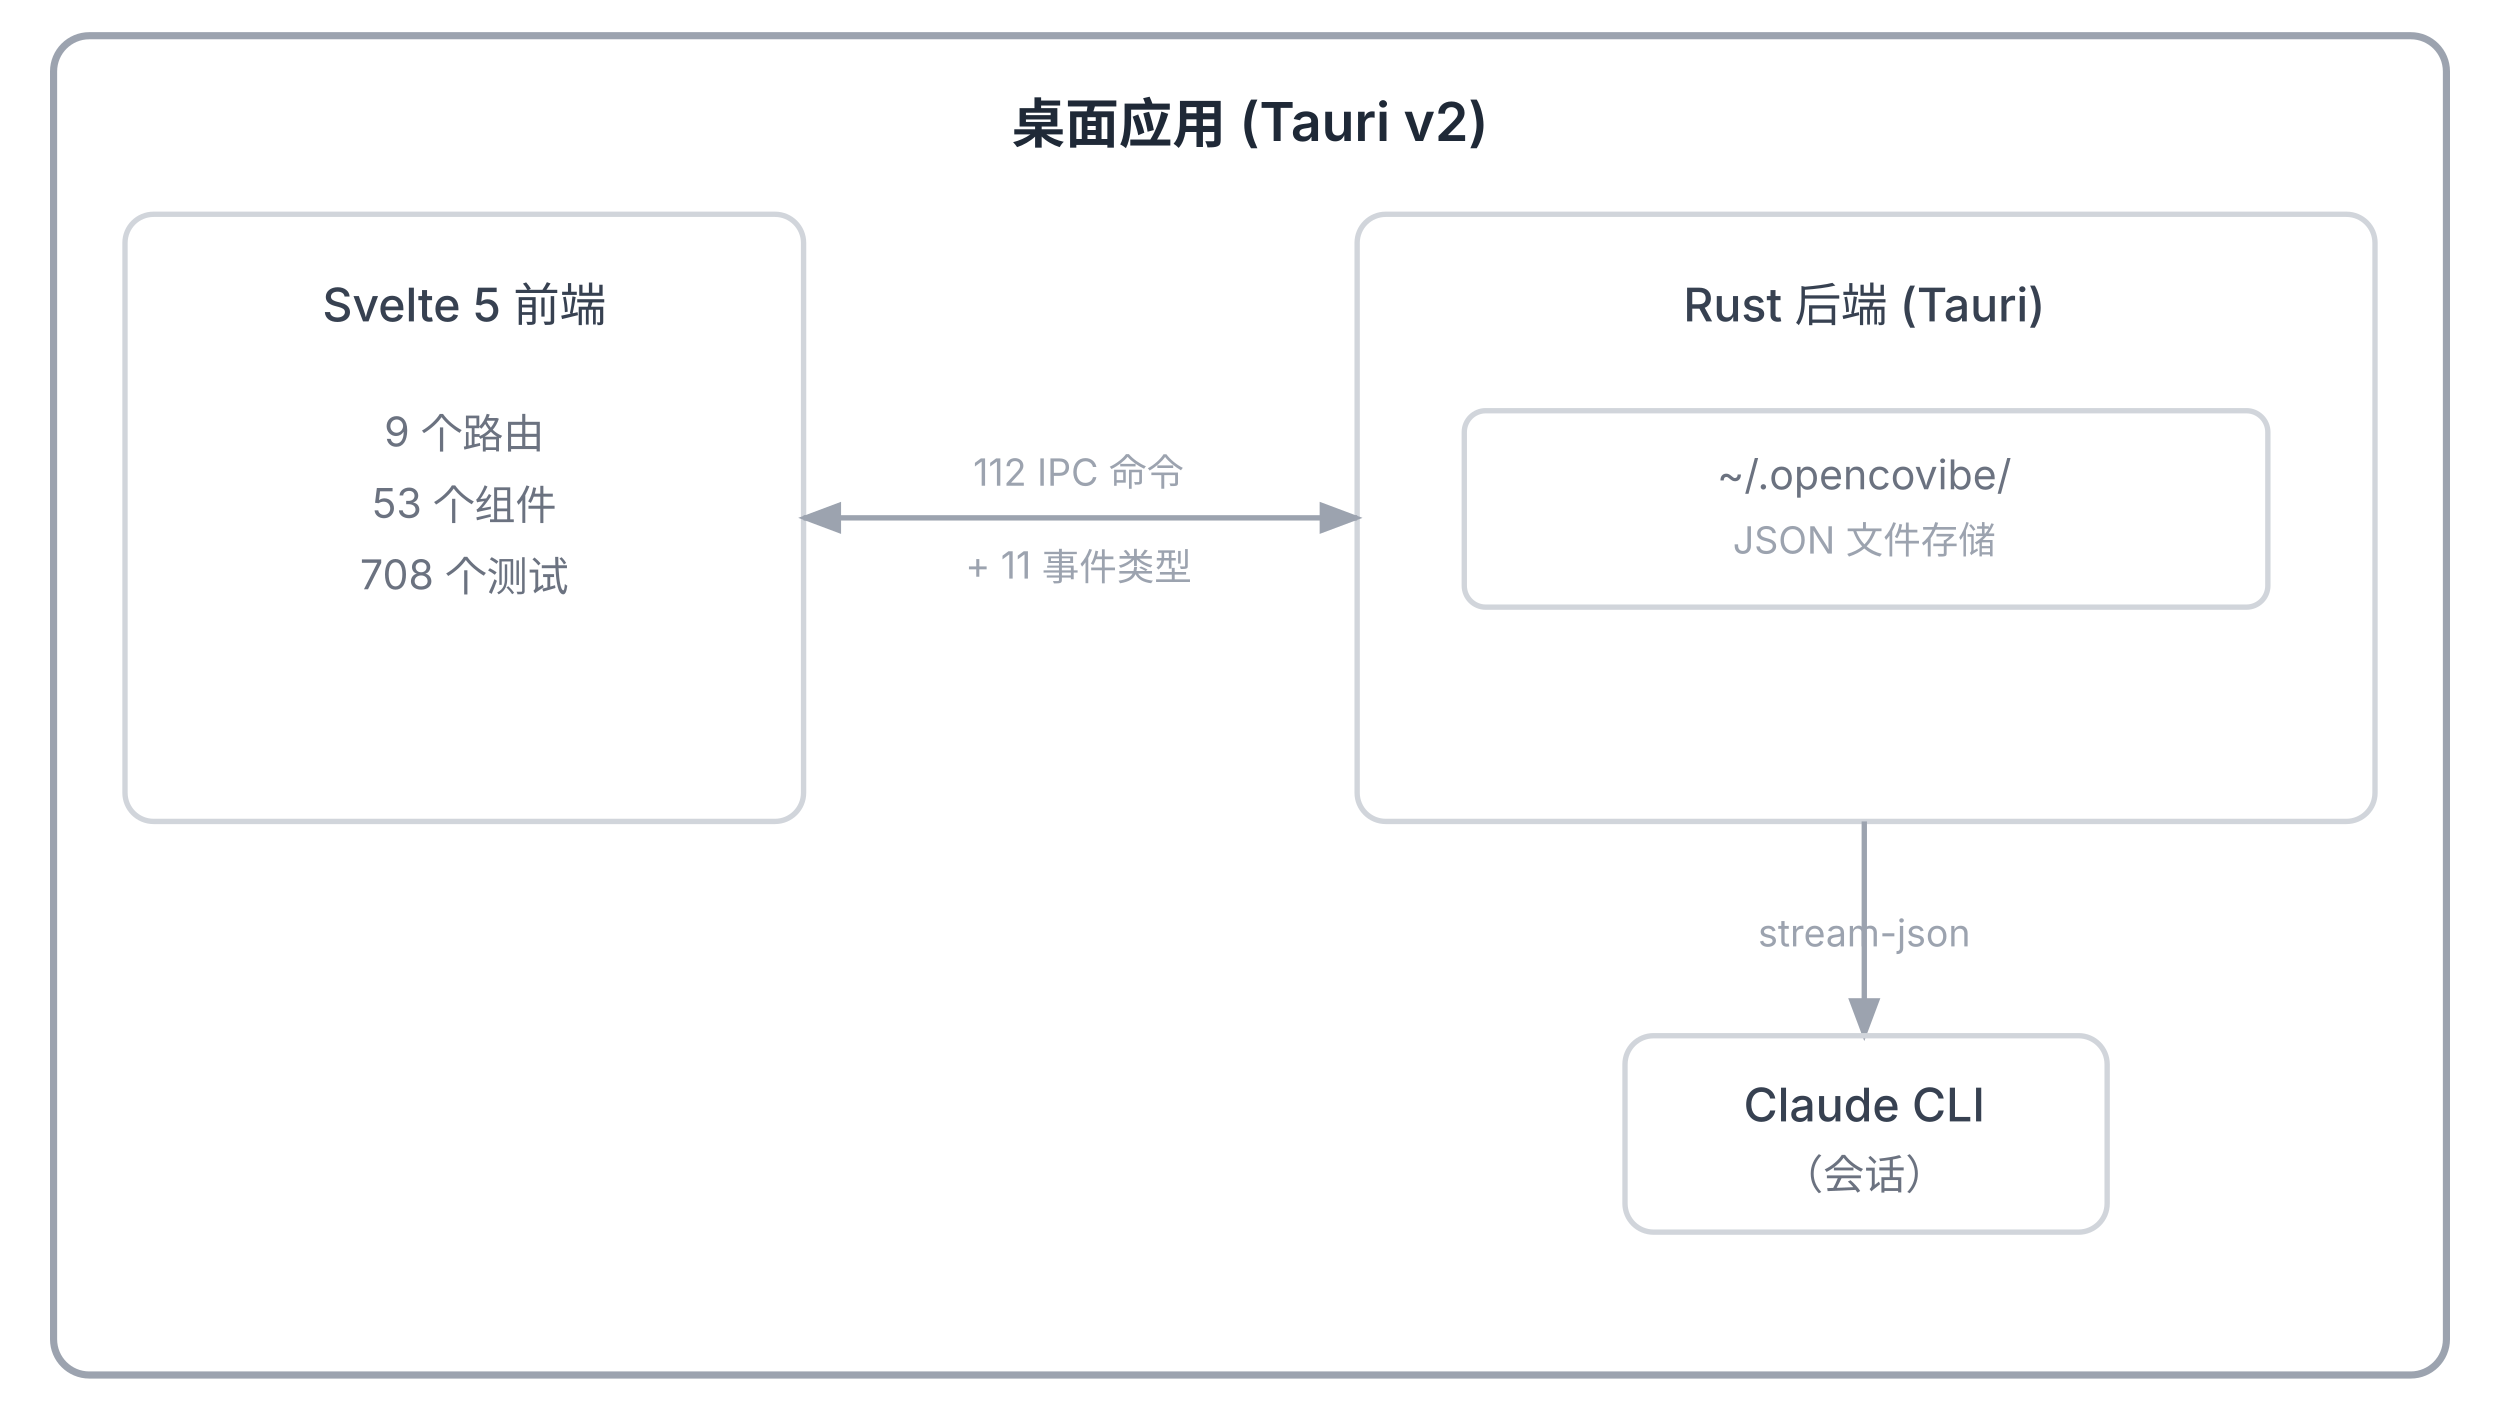
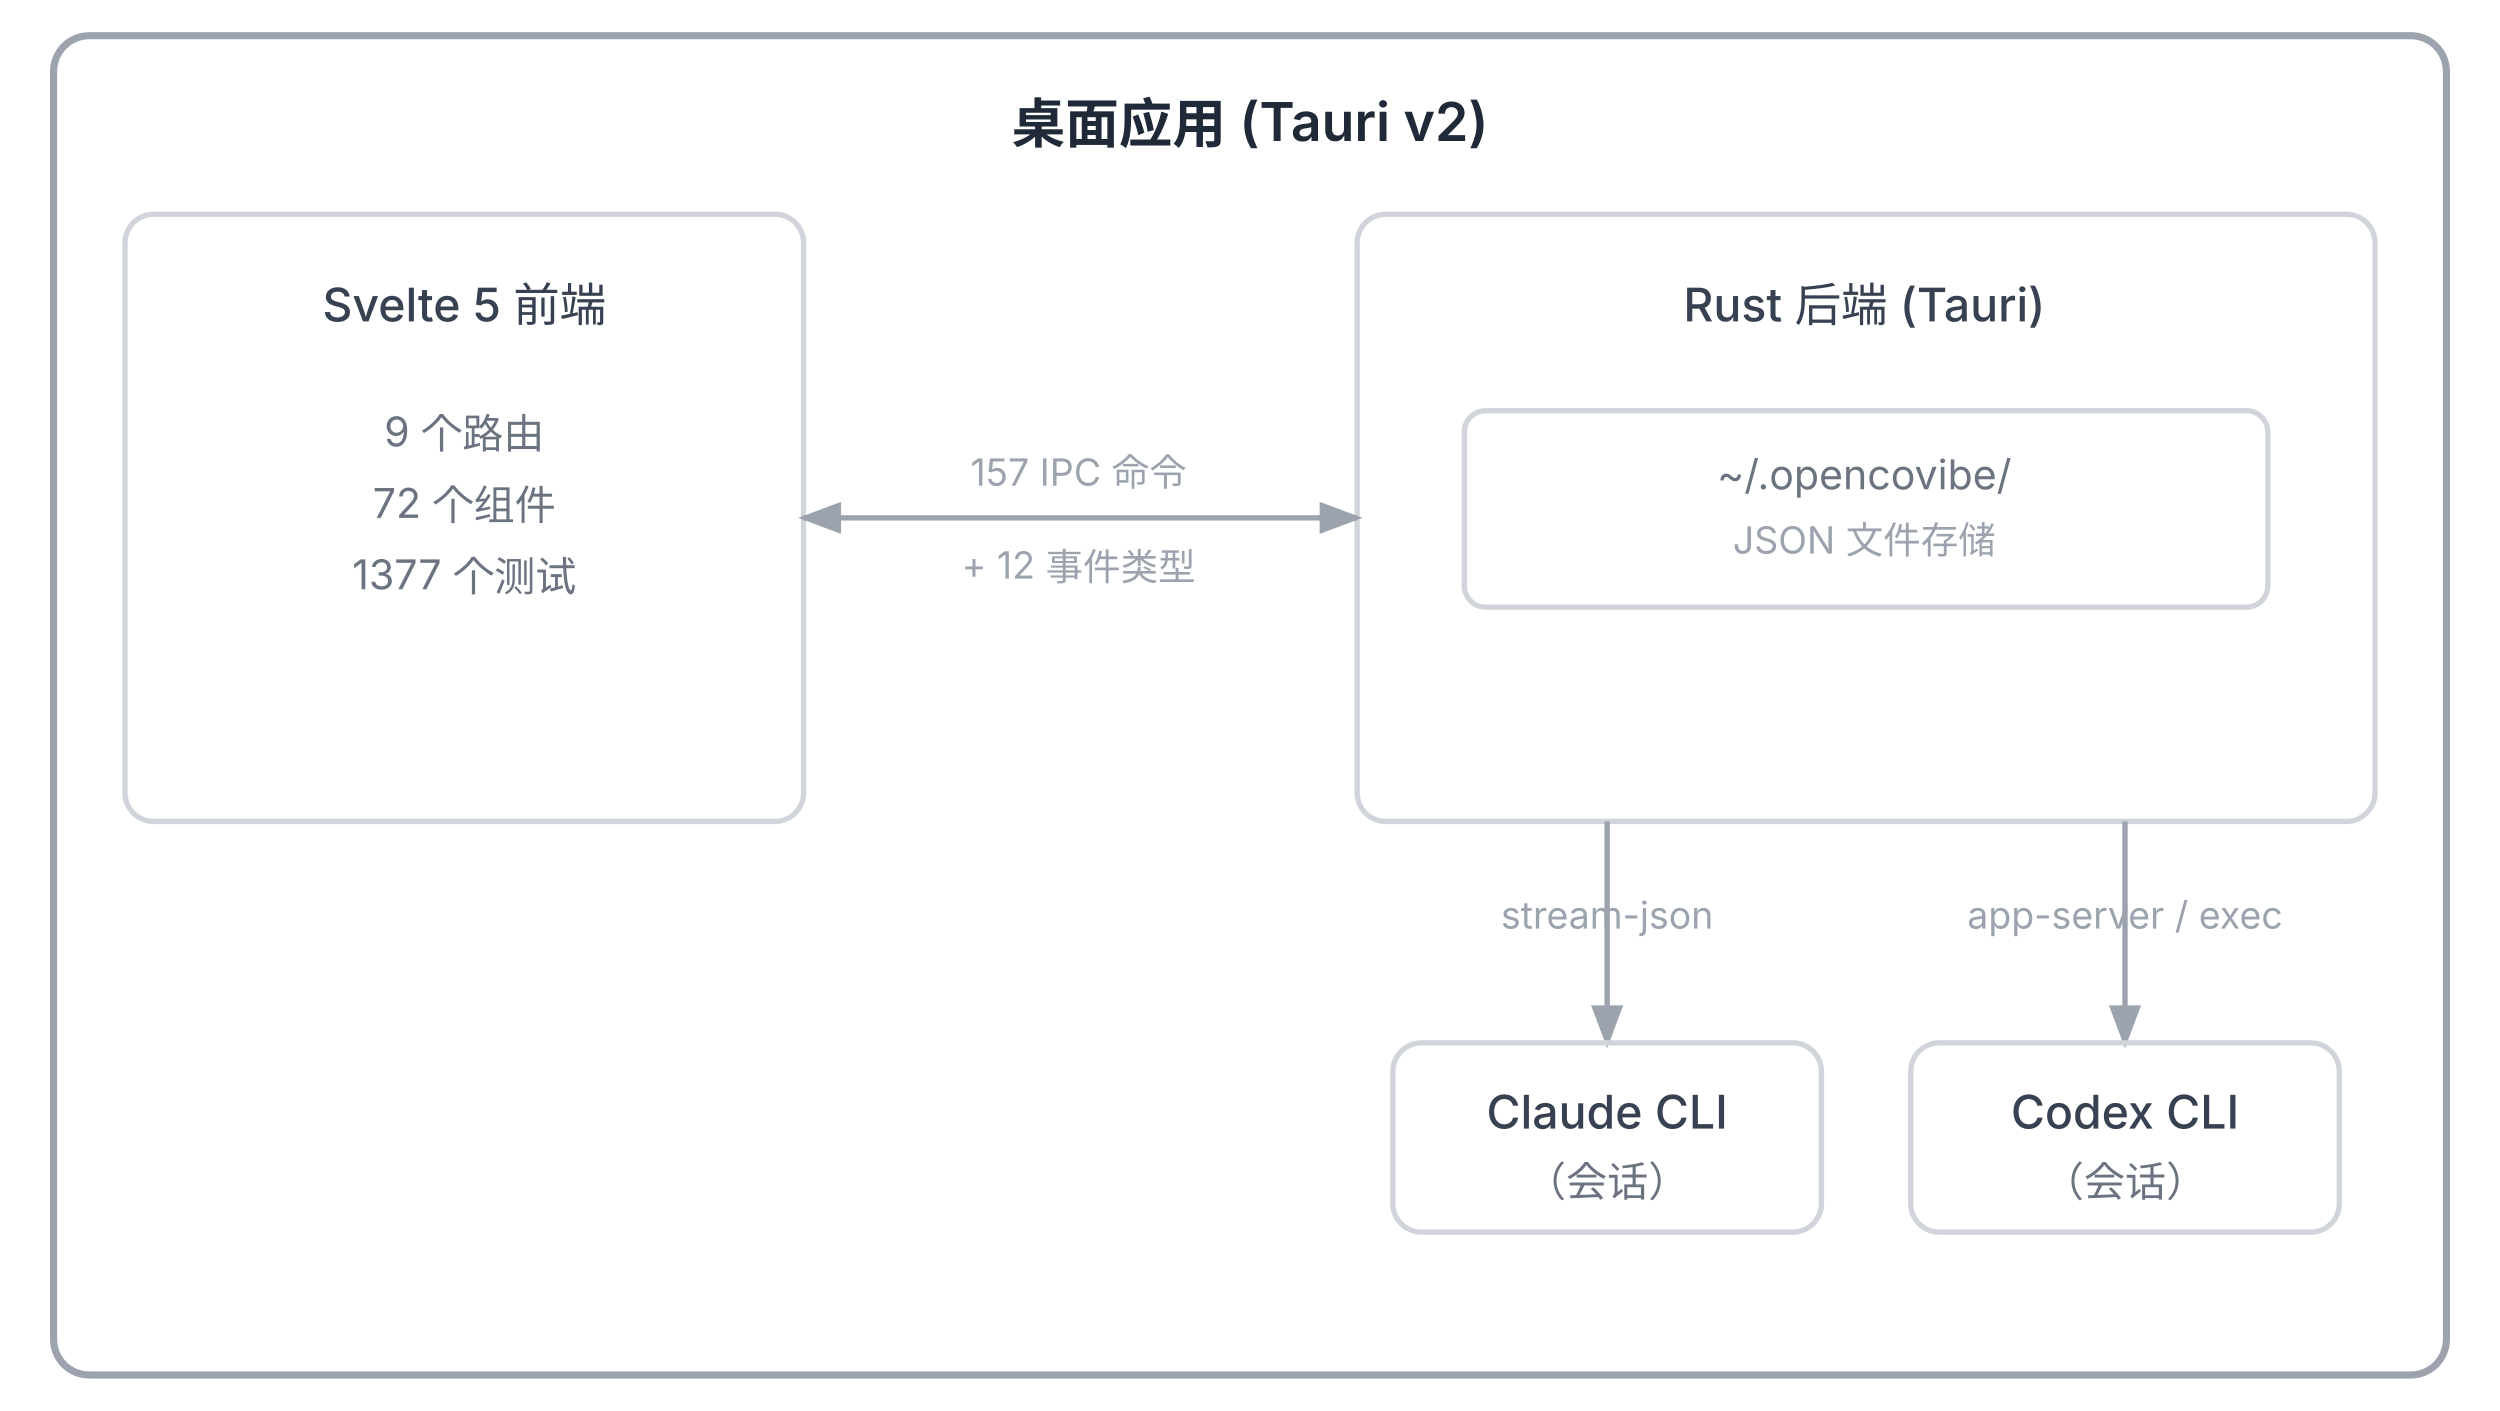
<svg xmlns="http://www.w3.org/2000/svg" viewBox="0 0 700 395">
  <style>
    text { font-family: -apple-system, BlinkMacSystemFont, 'Segoe UI', 'PingFang SC', 'Noto Sans SC', sans-serif; }
    .t-title { font-size: 15px; font-weight: 600; }
    .t-head { font-size: 13px; font-weight: 500; }
    .t-body { font-size: 11.5px; }
    .t-sm { font-size: 10.5px; }
    .outer { fill: none; stroke-width: 2; }
    .box { fill: none; stroke-width: 1.5; }
    .ln { fill: none; stroke-width: 1.5; }

    .outer { stroke: #9ca3af; }
    .box { stroke: #d1d5db; }
    .t-title { fill: #1f2937; }
    .t-head { fill: #374151; }
    .t-body { fill: #6b7280; }
    .t-sm { fill: #9ca3af; }
    .ln { stroke: #9ca3af; }
    .ah { fill: #9ca3af; }

    @media (prefers-color-scheme: dark) {
      .outer { stroke: #484f58; }
      .box { stroke: #30363d; }
      .t-title { fill: #e6edf3; }
      .t-head { fill: #c9d1d9; }
      .t-body { fill: #8b949e; }
      .t-sm { fill: #6e7681; }
      .ln { stroke: #484f58; }
      .ah { fill: #484f58; }
    }
  </style>
  <defs>
    <marker id="a" markerWidth="8" markerHeight="6" refX="7" refY="3" orient="auto">
      <polygon class="ah" points="0 0,8 3,0 6" />
    </marker>
    <marker id="ar" markerWidth="8" markerHeight="6" refX="1" refY="3" orient="auto">
      <polygon class="ah" points="8 0,0 3,8 6" />
    </marker>
  </defs>
  <rect class="outer" x="15" y="10" width="670" height="375" rx="10" />
  <text class="t-title" x="350" y="40" text-anchor="middle">桌面应用 (Tauri v2)</text>
  <rect class="box" x="35" y="60" width="190" height="170" rx="8" />
  <text class="t-head" x="130" y="90" text-anchor="middle">Svelte 5 前端</text>
  <text class="t-body" x="130" y="125" text-anchor="middle">9 个路由</text>
-   <text class="t-body" x="130" y="145" text-anchor="middle">53 个组件</text>
-   <text class="t-body" x="130" y="165" text-anchor="middle">708 个测试</text>
+   <text class="t-body" x="130" y="145" text-anchor="middle">72 个组件</text>
+   <text class="t-body" x="130" y="165" text-anchor="middle">1377 个测试</text>
  <rect class="box" x="380" y="60" width="285" height="170" rx="8" />
  <text class="t-head" x="522" y="90" text-anchor="middle">Rust 后端 (Tauri)</text>
  <rect class="box" x="410" y="115" width="225" height="55" rx="6" />
  <text class="t-body" x="522" y="137" text-anchor="middle">~/.opencovibe/</text>
  <text class="t-sm" x="522" y="155" text-anchor="middle">JSON 文件存储</text>
  <line class="ln" x1="225" y1="145" x2="380" y2="145" marker-start="url(#ar)" marker-end="url(#a)" />
-   <text class="t-sm" x="302" y="136" text-anchor="middle">112 IPC 命令</text>
-   <text class="t-sm" x="302" y="162" text-anchor="middle">+ 11 事件类型</text>
-   <line class="ln" x1="522" y1="230" x2="522" y2="290" marker-end="url(#a)" />
-   <text class="t-sm" x="522" y="265" text-anchor="middle">stream-json</text>
-   <rect class="box" x="455" y="290" width="135" height="55" rx="8" />
-   <text class="t-head" x="522" y="314" text-anchor="middle">Claude CLI</text>
-   <text class="t-body" x="522" y="333" text-anchor="middle">（会话）</text>
+   <text class="t-sm" x="302" y="136" text-anchor="middle">157 IPC 命令</text>
+   <text class="t-sm" x="302" y="162" text-anchor="middle">+ 12 事件类型</text>
+   <line class="ln" x1="450" y1="230" x2="450" y2="292" marker-end="url(#a)" />
+   <text class="t-sm" x="450" y="260" text-anchor="middle">stream-json</text>
+   <line class="ln" x1="595" y1="230" x2="595" y2="292" marker-end="url(#a)" />
+   <text class="t-sm" x="595" y="260" text-anchor="middle">app-server / exec</text>
+   <rect class="box" x="390" y="292" width="120" height="53" rx="8" />
+   <text class="t-head" x="450" y="316" text-anchor="middle">Claude CLI</text>
+   <text class="t-body" x="450" y="335" text-anchor="middle">（会话）</text>
+   <rect class="box" x="535" y="292" width="120" height="53" rx="8" />
+   <text class="t-head" x="595" y="316" text-anchor="middle">Codex CLI</text>
+   <text class="t-body" x="595" y="335" text-anchor="middle">（会话）</text>
</svg>
